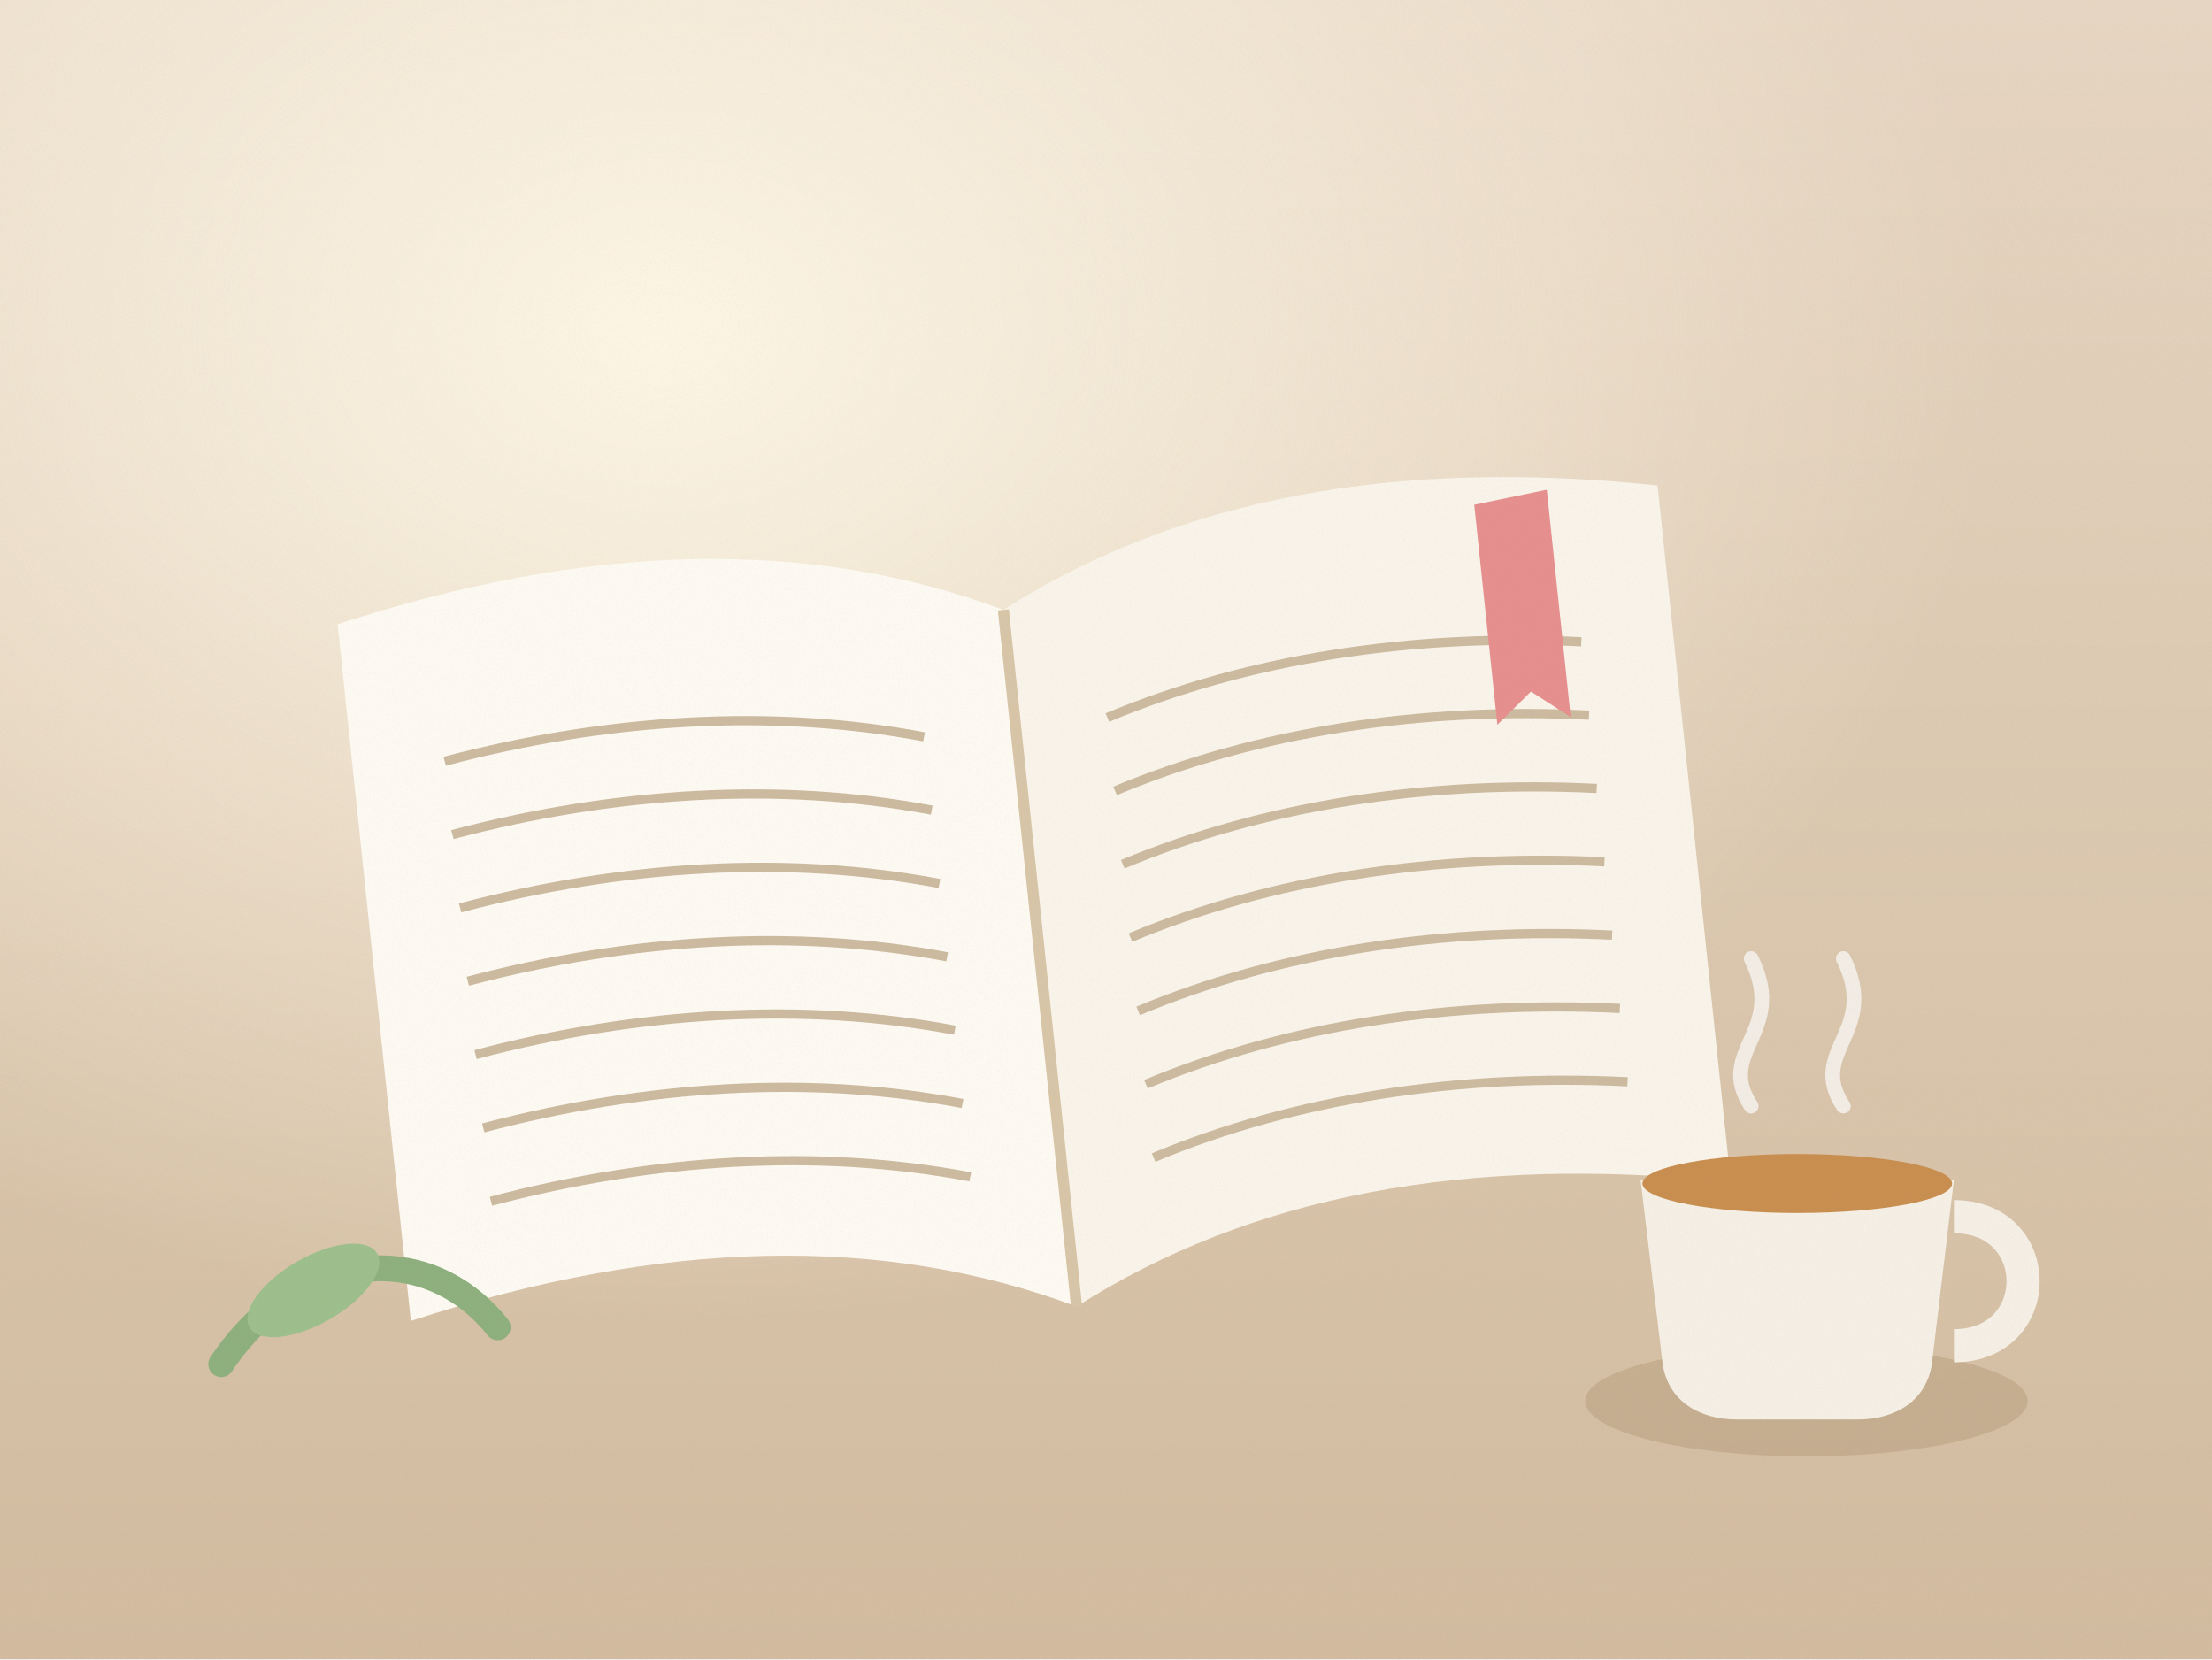
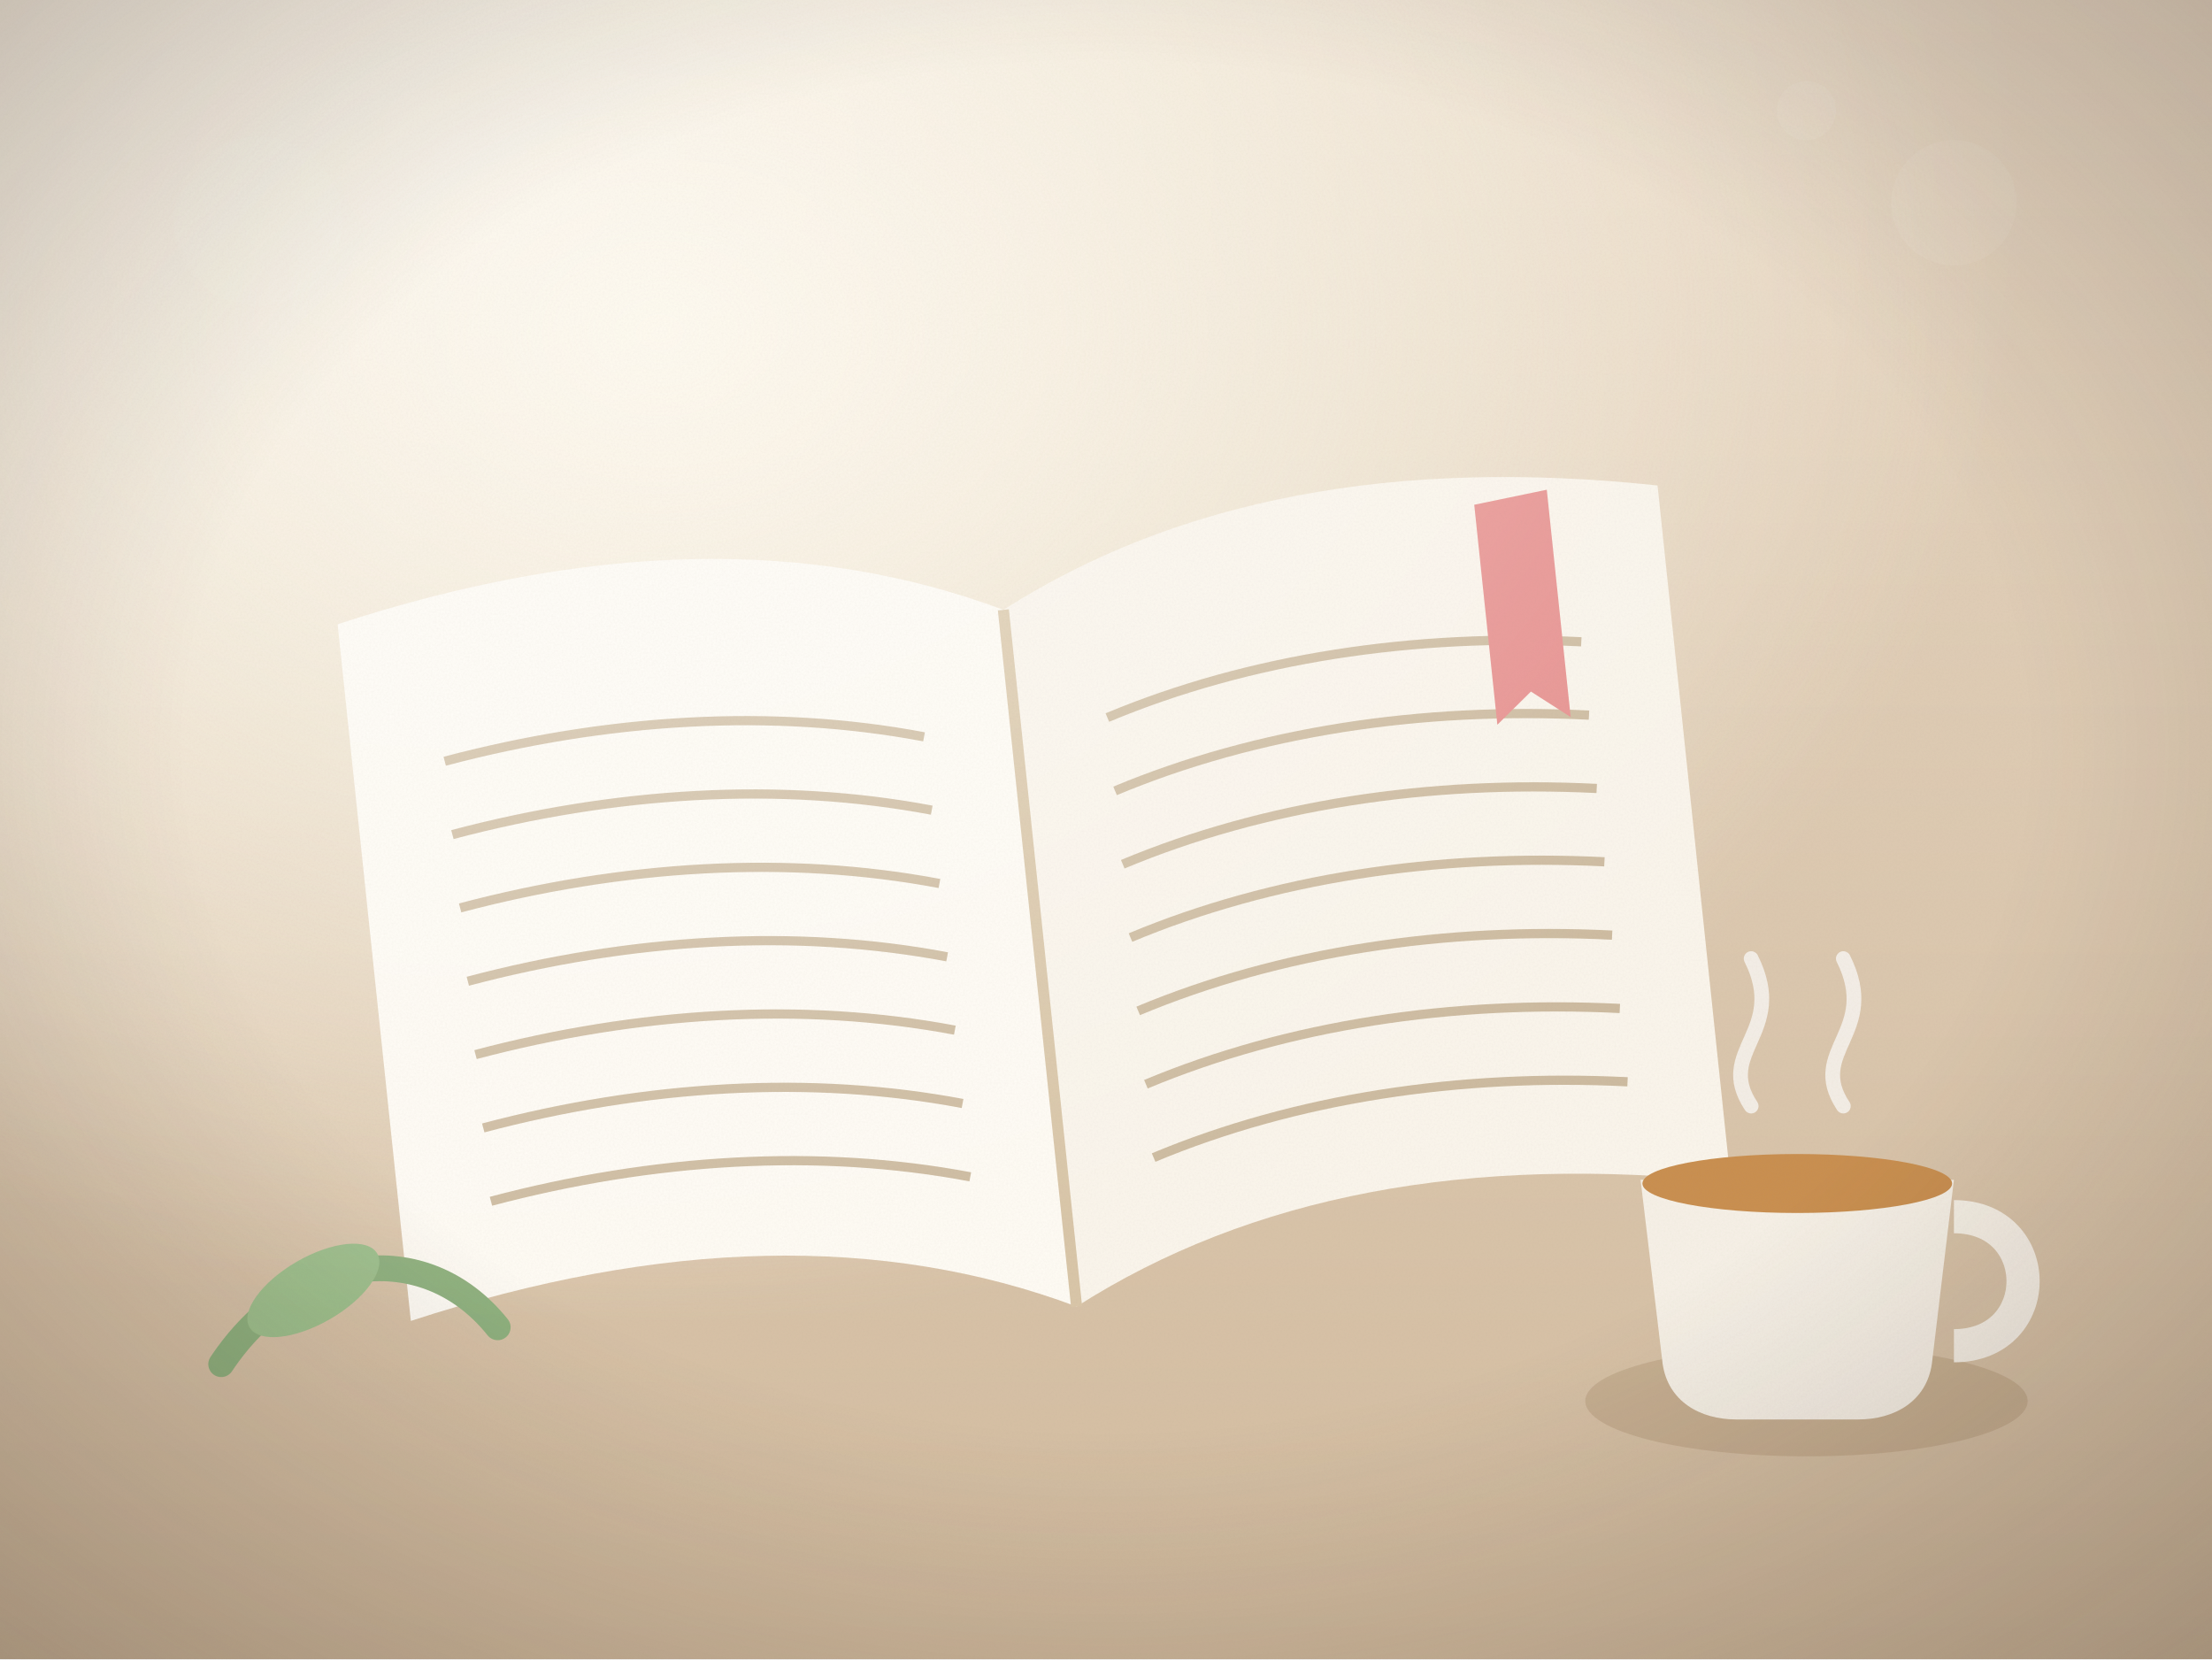
<svg xmlns="http://www.w3.org/2000/svg" viewBox="0 0 1200 900" width="1200" height="900">
  <defs>
    <linearGradient id="desk" x1="0" y1="0" x2="0" y2="1">
      <stop offset="0" stop-color="#E7D7C3" />
      <stop offset="1" stop-color="#D3BC9F" />
    </linearGradient>
    <radialGradient id="light" cx="0.3" cy="0.2" r="0.6">
      <stop offset="0" stop-color="#FFF8E7" />
      <stop offset="1" stop-color="#FFF8E700" />
    </radialGradient>
    <filter id="grain">
      <feTurbulence type="fractalNoise" baseFrequency=".9" numOctaves="2" stitchTiles="stitch" />
      <feColorMatrix values="0 0 0 0 .35  0 0 0 0 .3  0 0 0 0 .25  0 0 0 .07 0" />
    </filter>
+     <radialGradient id="vignette" cx=".5" cy=".45" r=".75">
+       <stop offset=".55" stop-color="#2a1d14" stop-opacity="0" />
+       <stop offset="1" stop-color="#2a1d14" stop-opacity=".28" />
+     </radialGradient>
+     <radialGradient id="sheen" cx=".22" cy=".1" r=".7">
+       <stop offset="0" stop-color="#fff8e8" stop-opacity=".55" />
+       <stop offset="1" stop-color="#fff8e8" stop-opacity="0" />
+     </radialGradient>
  </defs>
  <rect width="1200" height="900" fill="url(#desk)" />
  <rect width="1200" height="900" fill="url(#light)" />
  <g transform="rotate(-6 560 480)">
    <path d="M200 300c140-30 260-20 360 30v380c-100-50-220-60-360-30z" fill="#FFFCF5" />
    <path d="M920 300c-140-30-260-20-360 30v380c100-50 220-60 360-30z" fill="#FBF6EC" />
    <path d="M560 330v380" stroke="#D9C6A8" stroke-width="6" />
    <path d="M250 380c90-14 180-10 260 14" stroke="#CDBBA0" stroke-width="5" fill="none" />
    <path d="M250 420c90-14 180-10 260 14" stroke="#CDBBA0" stroke-width="5" fill="none" />
    <path d="M250 460c90-14 180-10 260 14" stroke="#CDBBA0" stroke-width="5" fill="none" />
    <path d="M250 500c90-14 180-10 260 14" stroke="#CDBBA0" stroke-width="5" fill="none" />
    <path d="M250 540c90-14 180-10 260 14" stroke="#CDBBA0" stroke-width="5" fill="none" />
    <path d="M250 580c90-14 180-10 260 14" stroke="#CDBBA0" stroke-width="5" fill="none" />
    <path d="M250 620c90-14 180-10 260 14" stroke="#CDBBA0" stroke-width="5" fill="none" />
    <path d="M610 394c80-24 170-28 260-14" stroke="#CDBBA0" stroke-width="5" fill="none" />
    <path d="M610 434c80-24 170-28 260-14" stroke="#CDBBA0" stroke-width="5" fill="none" />
    <path d="M610 474c80-24 170-28 260-14" stroke="#CDBBA0" stroke-width="5" fill="none" />
    <path d="M610 514c80-24 170-28 260-14" stroke="#CDBBA0" stroke-width="5" fill="none" />
    <path d="M610 554c80-24 170-28 260-14" stroke="#CDBBA0" stroke-width="5" fill="none" />
    <path d="M610 594c80-24 170-28 260-14" stroke="#CDBBA0" stroke-width="5" fill="none" />
    <path d="M610 634c80-24 170-28 260-14" stroke="#CDBBA0" stroke-width="5" fill="none" />
    <path d="M820 300v120l20-16 20 16V296" fill="#E78F8E" />
  </g>
  <ellipse cx="980" cy="760" rx="120" ry="30" fill="#A98B6B" opacity=".35" />
  <path d="M890 640h170l-12 100c-3 20-20 30-40 30h-66c-20 0-37-10-40-30z" fill="#F7F1E7" />
  <path d="M1060 660c50 0 50 70 0 70" fill="none" stroke="#F7F1E7" stroke-width="18" />
  <ellipse cx="975" cy="642" rx="84" ry="16" fill="#C98E4E" />
  <path d="M950 600c-20-30 20-40 0-80M1000 600c-20-30 20-40 0-80" stroke="#FFFFFF" stroke-opacity=".7" stroke-width="8" fill="none" stroke-linecap="round" />
  <path d="M120 740c40-60 110-70 150-20" stroke="#8DB07D" stroke-width="14" fill="none" stroke-linecap="round" />
  <ellipse cx="170" cy="700" rx="40" ry="18" fill="#9DC08C" transform="rotate(-30 170 700)" />
+   <rect width="1200" height="900" fill="url(#sheen)" style="mix-blend-mode:screen" />
+   <circle cx="140" cy="120" r="46" fill="#fffaf0" opacity="0.1" />
+   <circle cx="230" cy="70" r="22" fill="#fffaf0" opacity="0.14" />
+   <circle cx="1060" cy="110" r="34" fill="#fffaf0" opacity="0.08" />
+   <circle cx="980" cy="60" r="16" fill="#fffaf0" opacity="0.12" />
+   <rect width="1200" height="900" fill="url(#vignette)" />
  <rect width="1200" height="900" filter="url(#grain)" />
</svg>
